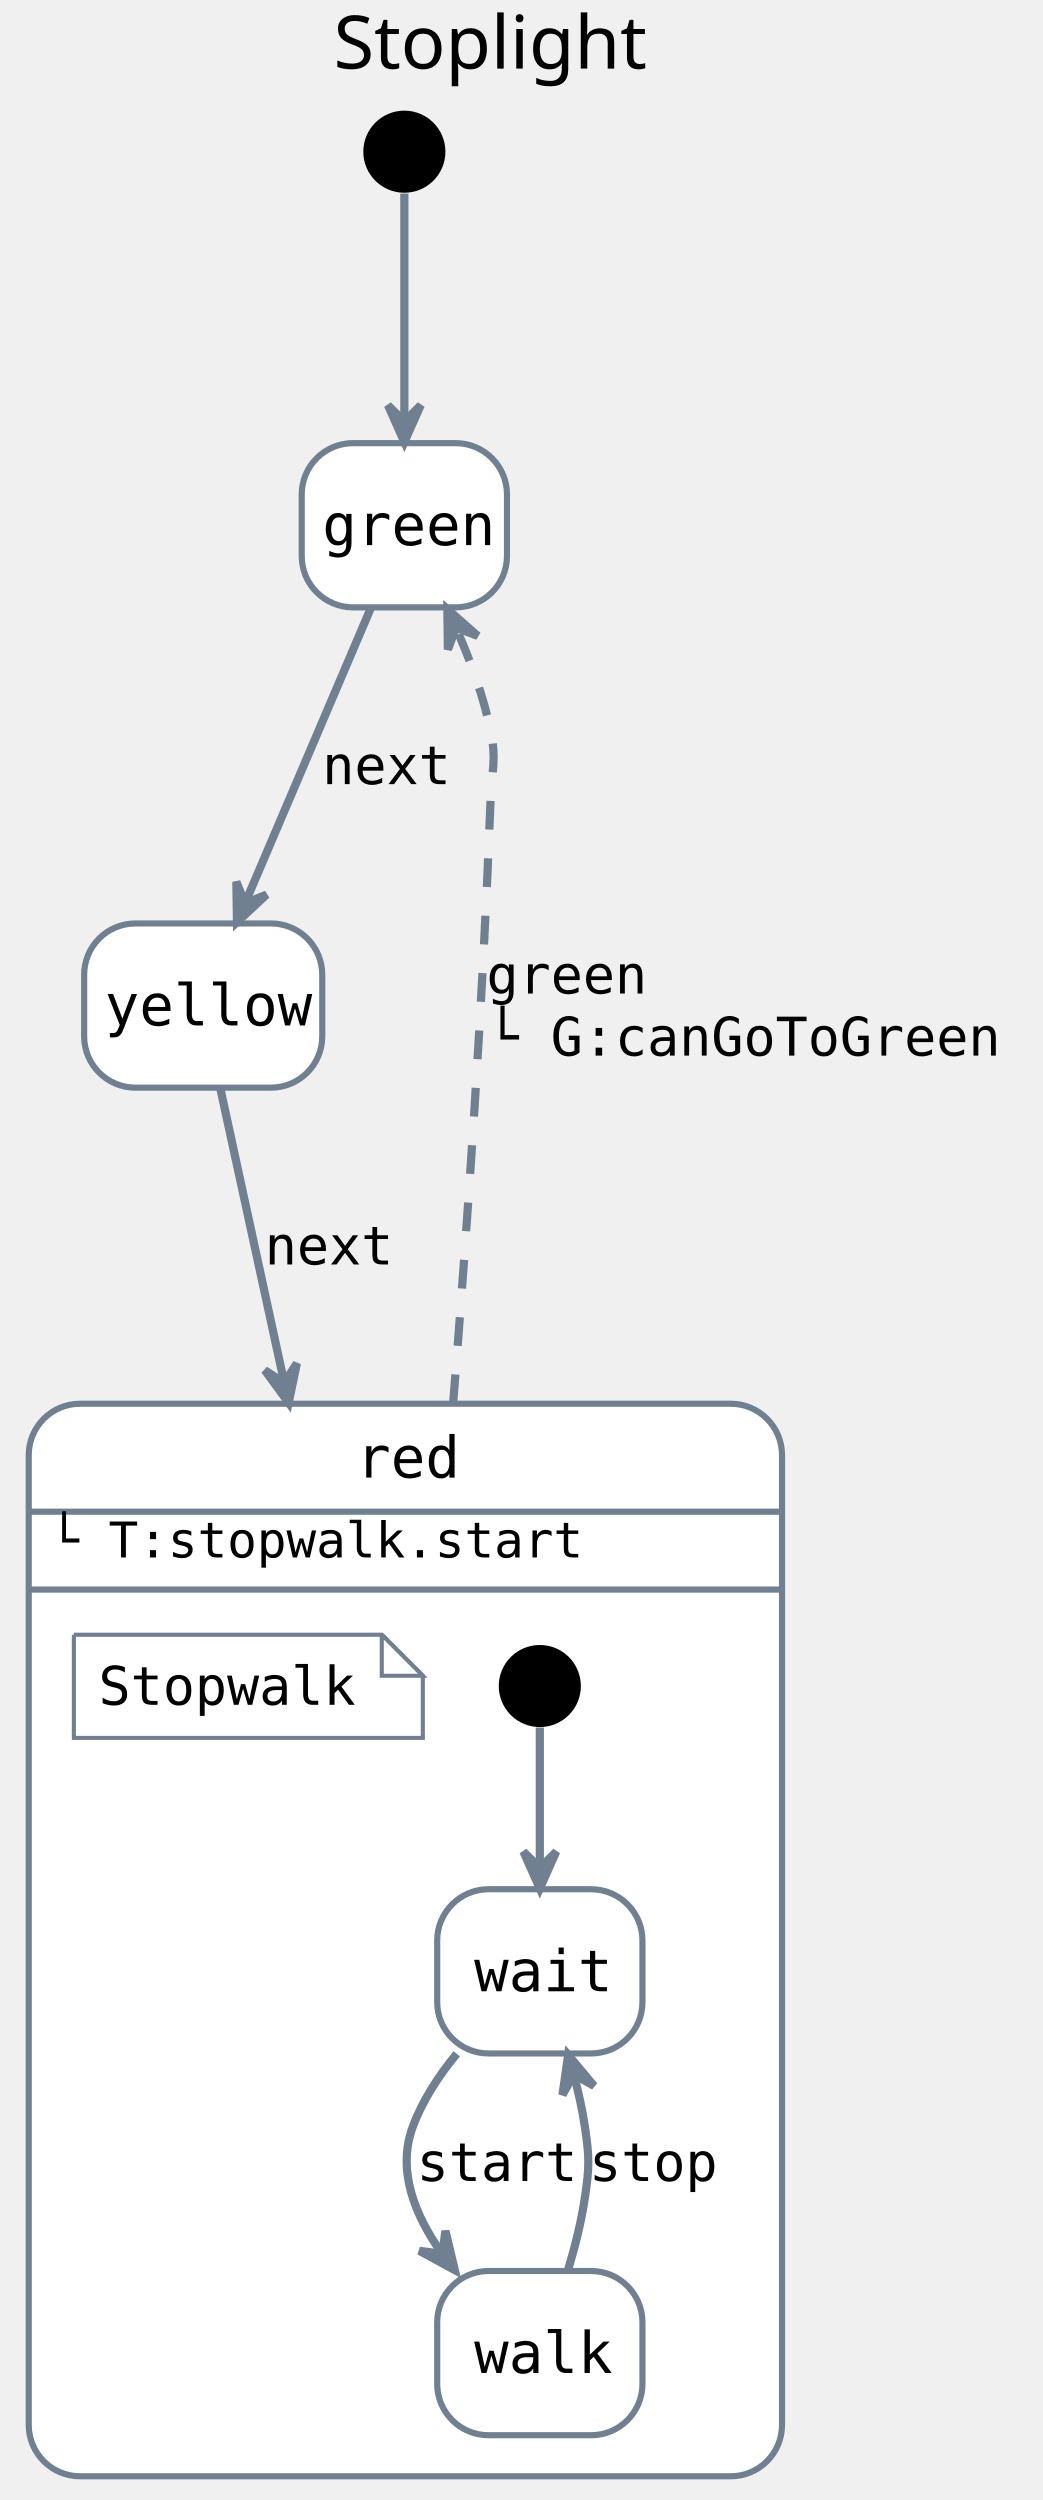
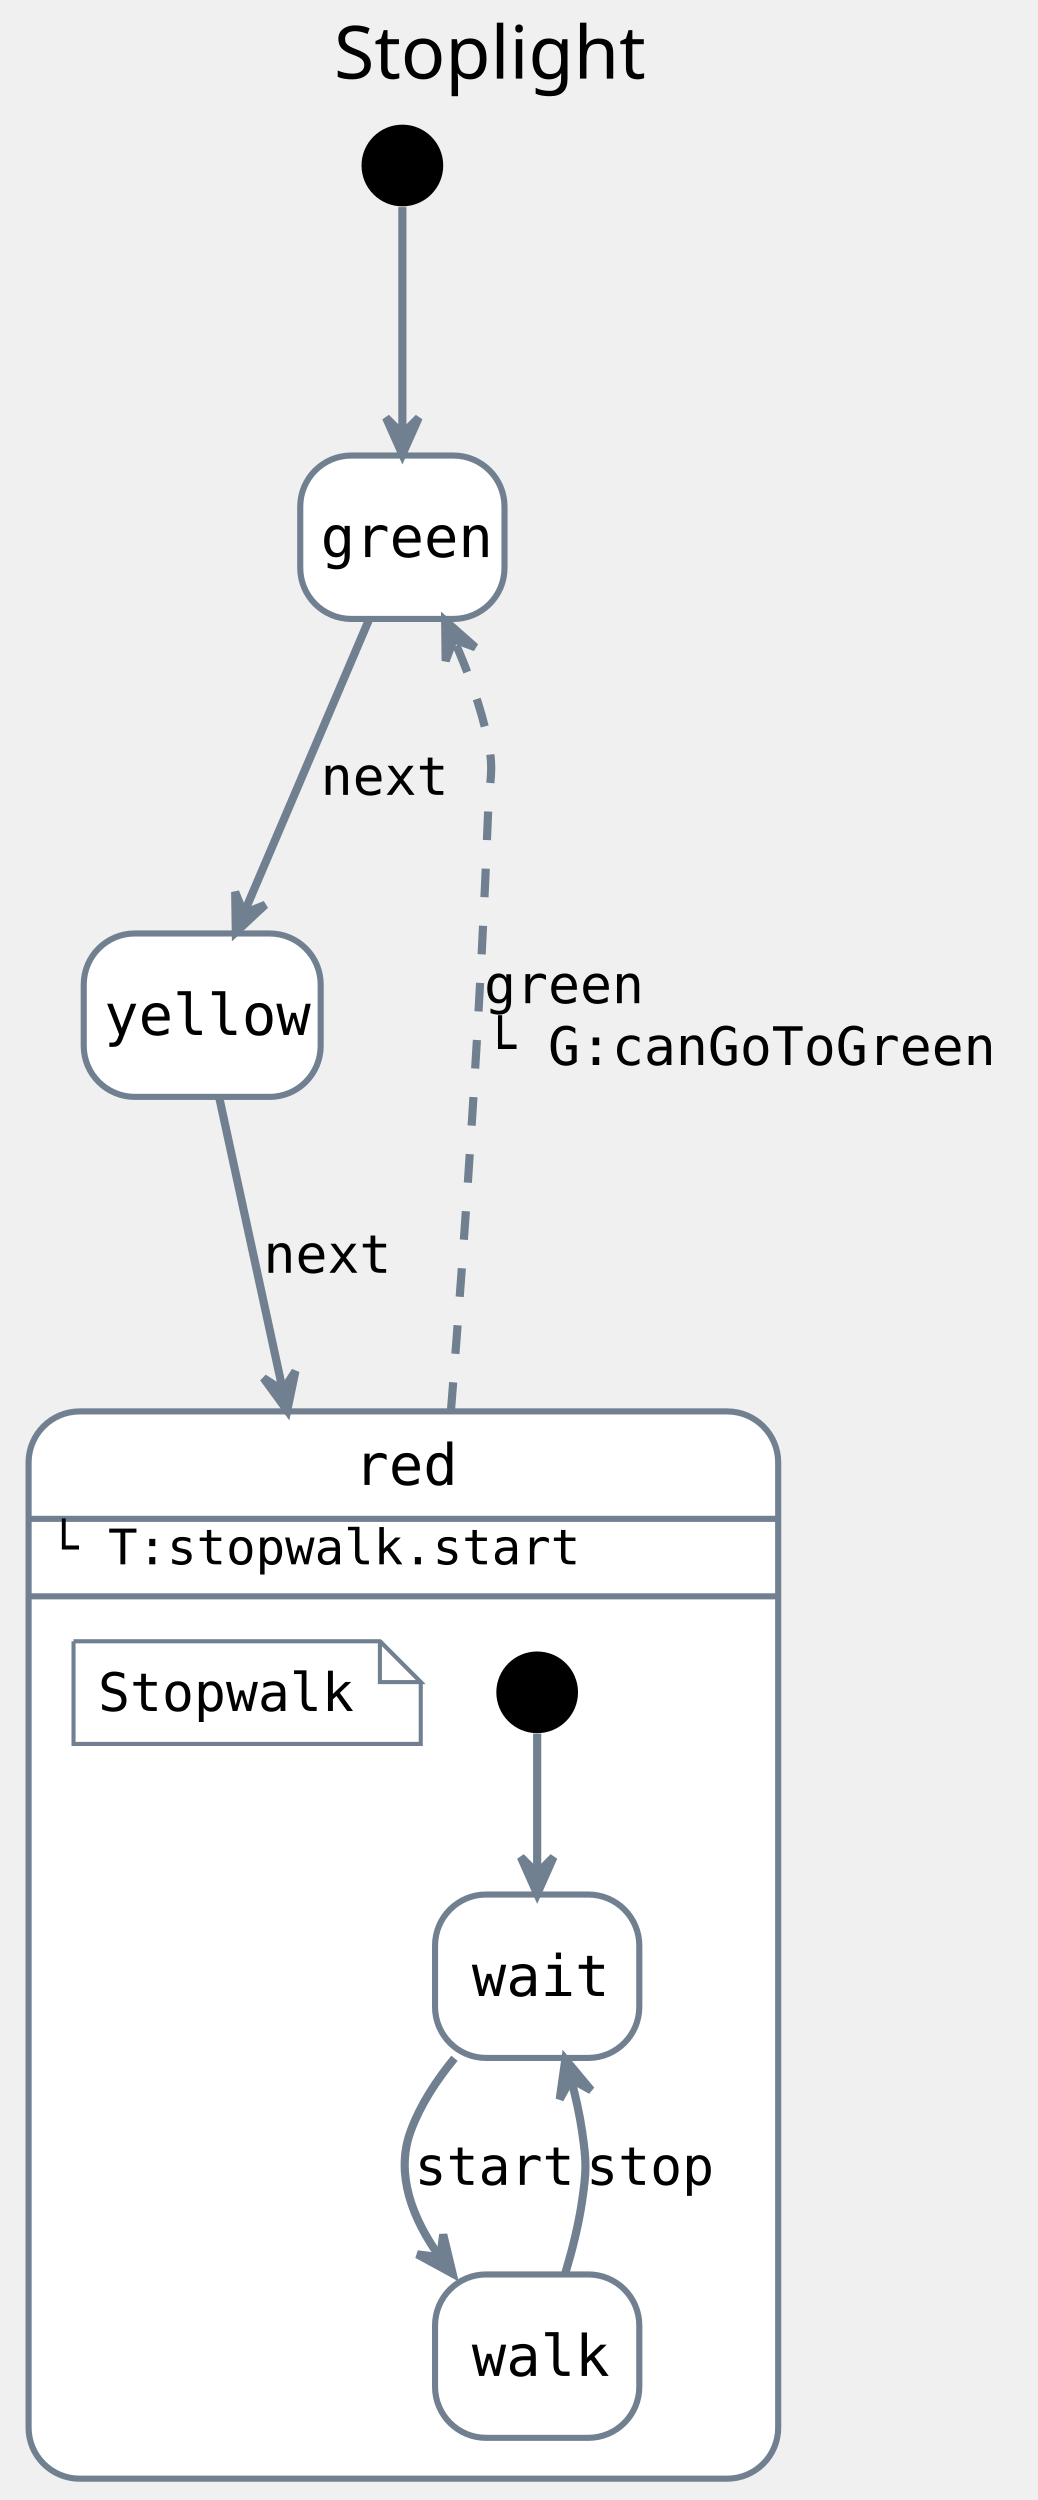
- <svg xmlns="http://www.w3.org/2000/svg" contentScriptType="application/ecmascript" contentStyleType="text/css" height="609px" preserveAspectRatio="none" style="width:254px;height:609px;background:#FFFFFF;" version="1.1" viewBox="0 0 254 609" width="254px" zoomAndPan="magnify">
+ <svg xmlns="http://www.w3.org/2000/svg" contentScriptType="application/ecmascript" contentStyleType="text/css" height="612px" preserveAspectRatio="none" style="width:254px;height:612px;background:#FFFFFF;" version="1.1" viewBox="0 0 254 612" width="254px" zoomAndPan="magnify">
  <defs />
  <g>
-     <text fill="#000000" font-family="sans-serif" font-size="18" lengthAdjust="spacing" textLength="79" x="81.25" y="16.708">Stoplight</text>
-     <rect fill="#FFFFFF" height="40" rx="12.5" ry="12.5" style="stroke:#708090;stroke-width:1.5;" width="50" x="73.5" y="107.953" />
-     <text fill="#000000" font-family="monospace" font-size="14" lengthAdjust="spacing" textLength="40" x="78.5" y="132.8">green</text>
-     <rect fill="#FFFFFF" height="40" rx="12.5" ry="12.5" style="stroke:#708090;stroke-width:1.5;" width="58" x="20.5" y="224.953" />
-     <text fill="#000000" font-family="monospace" font-size="14" lengthAdjust="spacing" textLength="48" x="25.5" y="249.8">yellow</text>
-     <ellipse cx="98.5" cy="36.953" fill="#000000" rx="10" ry="10" style="stroke:none;stroke-width:1.0;" />
-     <rect fill="#FFFFFF" height="261.266" rx="12.5" ry="12.5" style="stroke:#708090;stroke-width:1.5;" width="183.5" x="7" y="341.953" />
-     <rect fill="#FFFFFF" height="210" rx="12.5" ry="12.5" style="stroke:#FFFFFF;stroke-width:1.0;" width="177.5" x="10" y="390.219" />
-     <line style="stroke:#708090;stroke-width:1.5;" x1="7" x2="190.5" y1="387.219" y2="387.219" />
-     <line style="stroke:#708090;stroke-width:1.5;" x1="7" x2="190.5" y1="368.25" y2="368.25" />
-     <text fill="#000000" font-family="monospace" font-size="14" lengthAdjust="spacing" textLength="24" x="86.75" y="359.948">red</text>
-     <text fill="#000000" font-family="monospace" font-size="12" lengthAdjust="spacing" textLength="126" x="12" y="379.389">└ T:stopwalk.start</text>
-     <path d="M18,398.219 L18,423.352 L103,423.352 L103,408.219 L93,398.219 L18,398.219 " fill="#FFFFFF" style="stroke:#708090;stroke-width:1.0;" />
-     <path d="M93,398.219 L93,408.219 L103,408.219 L93,398.219 " fill="#FFFFFF" style="stroke:#708090;stroke-width:1.0;" />
-     <text fill="#000000" font-family="monospace" font-size="13" lengthAdjust="spacing" textLength="64" x="24" y="415.286">Stopwalk</text>
-     <rect fill="#FFFFFF" height="40" rx="12.5" ry="12.5" style="stroke:#708090;stroke-width:1.5;" width="50" x="106.5" y="460.219" />
-     <text fill="#000000" font-family="monospace" font-size="14" lengthAdjust="spacing" textLength="32" x="115.5" y="485.065">wait</text>
-     <rect fill="#FFFFFF" height="40" rx="12.5" ry="12.5" style="stroke:#708090;stroke-width:1.5;" width="50" x="106.5" y="553.219" />
-     <text fill="#000000" font-family="monospace" font-size="14" lengthAdjust="spacing" textLength="32" x="115.5" y="578.065">walk</text>
-     <ellipse cx="131.5" cy="410.719" fill="#000000" rx="10" ry="10" style="stroke:none;stroke-width:1.0;" />
-     <path d="M131.5,420.819 C131.5,429.499 131.5,442.949 131.5,454.759 " fill="none" id="*start*red-to-RedStopwalkWait" style="stroke:#708090;stroke-width:2.0;" />
-     <polygon fill="#708090" points="131.5,460.049,135.5,451.049,131.5,455.049,127.5,451.049,131.5,460.049" style="stroke:#708090;stroke-width:2.0;" />
-     <path d="M111.26,500.309 C106.87,505.639 102.85,511.759 100.5,518.219 C96.66,528.789 101.06,539.689 107.64,548.909 " fill="none" id="RedStopwalkWait-to-RedStopwalkWalk" style="stroke:#708090;stroke-width:2.0;" />
-     <polygon fill="#708090" points="110.8,553.009,108.501,543.432,107.759,549.04,102.151,548.297,110.8,553.009" style="stroke:#708090;stroke-width:2.0;" />
-     <text fill="#000000" font-family="monospace" font-size="13" lengthAdjust="spacing" textLength="40" x="101.5" y="531.286">start</text>
-     <path d="M138.4,552.869 C140.09,547.249 141.65,541.059 142.5,535.219 C143.59,527.739 143.59,525.699 142.5,518.219 C141.89,514.029 140.91,509.649 139.78,505.429 " fill="none" id="RedStopwalkWalk-to-RedStopwalkWait" style="stroke:#708090;stroke-width:2.0;" />
-     <polygon fill="#708090" points="138.4,500.569,137.019,510.32,139.77,505.377,144.713,508.128,138.4,500.569" style="stroke:#708090;stroke-width:2.0;" />
-     <text fill="#000000" font-family="monospace" font-size="13" lengthAdjust="spacing" textLength="32" x="143.5" y="531.286">stop</text>
-     <path d="M98.5,47.143 C98.5,60.133 98.5,84.333 98.5,102.683 " fill="none" id="*start-to-green" style="stroke:#708090;stroke-width:2.0;" />
-     <polygon fill="#708090" points="98.5,107.693,102.5,98.693,98.5,102.693,94.5,98.693,98.5,107.693" style="stroke:#708090;stroke-width:2.0;" />
-     <path d="M90.3,148.203 C81.89,167.933 68.79,198.673 59.71,219.983 " fill="none" id="green-to-yellow" style="stroke:#708090;stroke-width:2.0;" />
-     <polygon fill="#708090" points="57.73,224.643,64.934,217.928,59.688,220.042,57.573,214.796,57.73,224.643" style="stroke:#708090;stroke-width:2.0;" />
-     <text fill="#000000" font-family="monospace" font-size="13" lengthAdjust="spacing" textLength="32" x="78.5" y="191.02">next</text>
-     <path d="M53.68,265.183 C57.36,282.143 63.1,308.513 69.24,336.803 " fill="none" id="yellow-to-red" style="stroke:#708090;stroke-width:2.0;" />
-     <polygon fill="#708090" points="70.31,341.733,72.316,332.091,69.253,336.846,64.497,333.783,70.31,341.733" style="stroke:#708090;stroke-width:2.0;" />
-     <text fill="#000000" font-family="monospace" font-size="13" lengthAdjust="spacing" textLength="32" x="64.5" y="308.02">next</text>
-     <path d="M110.39,341.803 C114.09,295.513 117.68,242.943 119.5,194.953 C119.79,187.403 121.02,185.353 119.5,177.953 C117.77,169.543 114.54,160.793 111.12,153.063 " fill="none" id="red-to-green" style="stroke:#708090;stroke-width:2.0;stroke-dasharray:7.0,7.0;" />
-     <polygon fill="#708090" points="108.98,148.383,109.1,158.231,111.066,152.927,116.37,154.893,108.98,148.383" style="stroke:#708090;stroke-width:2.0;" />
-     <text fill="#000000" font-family="monospace" font-size="13" lengthAdjust="spacing" textLength="40" x="118.5" y="242.02">green</text>
-     <text fill="#000000" font-family="monospace" font-size="13" lengthAdjust="spacing" textLength="128" x="118.5" y="257.153">└ G:canGoToGreen</text>
+     <text fill="#000000" font-family="sans-serif" font-size="18" lengthAdjust="spacing" textLength="78" x="81.75" y="19.242">Stoplight</text>
+     <rect fill="#FFFFFF" height="40" rx="12.5" ry="12.5" style="stroke:#708090;stroke-width:1.5;" width="50" x="73.5" y="111.516" />
+     <text fill="#000000" font-family="monospace" font-size="14" lengthAdjust="spacing" textLength="40" x="78.5" y="136.363">green</text>
+     <rect fill="#FFFFFF" height="40" rx="12.5" ry="12.5" style="stroke:#708090;stroke-width:1.5;" width="58" x="20.5" y="228.516" />
+     <text fill="#000000" font-family="monospace" font-size="14" lengthAdjust="spacing" textLength="48" x="25.5" y="253.363">yellow</text>
+     <ellipse cx="98.5" cy="40.516" fill="#000000" rx="10" ry="10" style="stroke:none;stroke-width:1.0;" />
+     <rect fill="#FFFFFF" height="261.266" rx="12.5" ry="12.5" style="stroke:#708090;stroke-width:1.5;" width="183.5" x="7" y="345.516" />
+     <rect fill="#FFFFFF" height="210" rx="12.5" ry="12.5" style="stroke:#FFFFFF;stroke-width:1.0;" width="177.5" x="10" y="393.781" />
+     <line style="stroke:#708090;stroke-width:1.5;" x1="7" x2="190.5" y1="390.781" y2="390.781" />
+     <line style="stroke:#708090;stroke-width:1.5;" x1="7" x2="190.5" y1="371.813" y2="371.813" />
+     <text fill="#000000" font-family="monospace" font-size="14" lengthAdjust="spacing" textLength="24" x="86.75" y="363.511">red</text>
+     <text fill="#000000" font-family="monospace" font-size="12" lengthAdjust="spacing" textLength="126" x="12" y="382.951">└ T:stopwalk.start</text>
+     <path d="M18,401.781 L18,426.914 L103,426.914 L103,411.781 L93,401.781 L18,401.781 " fill="#FFFFFF" style="stroke:#708090;stroke-width:1.0;" />
+     <path d="M93,401.781 L93,411.781 L103,411.781 L93,401.781 " fill="#FFFFFF" style="stroke:#708090;stroke-width:1.0;" />
+     <text fill="#000000" font-family="monospace" font-size="13" lengthAdjust="spacing" textLength="64" x="24" y="418.848">Stopwalk</text>
+     <rect fill="#FFFFFF" height="40" rx="12.5" ry="12.5" style="stroke:#708090;stroke-width:1.5;" width="50" x="106.5" y="463.781" />
+     <text fill="#000000" font-family="monospace" font-size="14" lengthAdjust="spacing" textLength="32" x="115.5" y="488.628">wait</text>
+     <rect fill="#FFFFFF" height="40" rx="12.5" ry="12.5" style="stroke:#708090;stroke-width:1.5;" width="50" x="106.5" y="556.782" />
+     <text fill="#000000" font-family="monospace" font-size="14" lengthAdjust="spacing" textLength="32" x="115.5" y="581.628">walk</text>
+     <ellipse cx="131.5" cy="414.281" fill="#000000" rx="10" ry="10" style="stroke:none;stroke-width:1.0;" />
+     <path d="M131.5,424.382 C131.5,433.062 131.5,446.512 131.5,458.322 " fill="none" id="*start*red-to-RedStopwalkWait" style="stroke:#708090;stroke-width:2.0;" />
+     <polygon fill="#708090" points="131.5,463.611,135.5,454.611,131.5,458.611,127.5,454.611,131.5,463.611" style="stroke:#708090;stroke-width:2.0;" />
+     <path d="M111.26,503.872 C106.87,509.202 102.85,515.322 100.5,521.782 C96.66,532.351 101.06,543.251 107.64,552.471 " fill="none" id="RedStopwalkWait-to-RedStopwalkWalk" style="stroke:#708090;stroke-width:2.0;" />
+     <polygon fill="#708090" points="110.8,556.572,108.501,546.995,107.759,552.602,102.151,551.86,110.8,556.572" style="stroke:#708090;stroke-width:2.0;" />
+     <text fill="#000000" font-family="monospace" font-size="13" lengthAdjust="spacing" textLength="40" x="101.5" y="534.848">start</text>
+     <path d="M138.4,556.432 C140.09,550.812 141.65,544.621 142.5,538.782 C143.59,531.302 143.59,529.261 142.5,521.782 C141.89,517.591 140.91,513.212 139.78,508.991 " fill="none" id="RedStopwalkWalk-to-RedStopwalkWait" style="stroke:#708090;stroke-width:2.0;" />
+     <polygon fill="#708090" points="138.4,504.132,137.019,513.883,139.77,508.94,144.713,511.691,138.4,504.132" style="stroke:#708090;stroke-width:2.0;" />
+     <text fill="#000000" font-family="monospace" font-size="13" lengthAdjust="spacing" textLength="32" x="143.5" y="534.848">stop</text>
+     <path d="M98.5,50.706 C98.5,63.696 98.5,87.896 98.5,106.246 " fill="none" id="*start-to-green" style="stroke:#708090;stroke-width:2.0;" />
+     <polygon fill="#708090" points="98.5,111.256,102.5,102.256,98.5,106.256,94.5,102.256,98.5,111.256" style="stroke:#708090;stroke-width:2.0;" />
+     <path d="M90.3,151.766 C81.89,171.496 68.79,202.236 59.71,223.546 " fill="none" id="green-to-yellow" style="stroke:#708090;stroke-width:2.0;" />
+     <polygon fill="#708090" points="57.73,228.206,64.934,221.49,59.688,223.605,57.573,218.358,57.73,228.206" style="stroke:#708090;stroke-width:2.0;" />
+     <text fill="#000000" font-family="monospace" font-size="13" lengthAdjust="spacing" textLength="32" x="78.5" y="194.583">next</text>
+     <path d="M53.68,268.746 C57.36,285.706 63.1,312.076 69.24,340.366 " fill="none" id="yellow-to-red" style="stroke:#708090;stroke-width:2.0;" />
+     <polygon fill="#708090" points="70.31,345.296,72.316,335.654,69.253,340.409,64.497,337.345,70.31,345.296" style="stroke:#708090;stroke-width:2.0;" />
+     <text fill="#000000" font-family="monospace" font-size="13" lengthAdjust="spacing" textLength="32" x="64.5" y="311.583">next</text>
+     <path d="M110.39,345.366 C114.09,299.076 117.68,246.506 119.5,198.516 C119.79,190.966 121.02,188.916 119.5,181.516 C117.77,173.106 114.54,164.356 111.12,156.626 " fill="none" id="red-to-green" style="stroke:#708090;stroke-width:2.0;stroke-dasharray:7.0,7.0;" />
+     <polygon fill="#708090" points="108.98,151.946,109.1,161.794,111.066,156.49,116.37,158.456,108.98,151.946" style="stroke:#708090;stroke-width:2.0;" />
+     <text fill="#000000" font-family="monospace" font-size="13" lengthAdjust="spacing" textLength="40" x="118.5" y="245.583">green</text>
+     <text fill="#000000" font-family="monospace" font-size="13" lengthAdjust="spacing" textLength="128" x="118.5" y="260.716">└ G:canGoToGreen</text>
  </g>
</svg>
